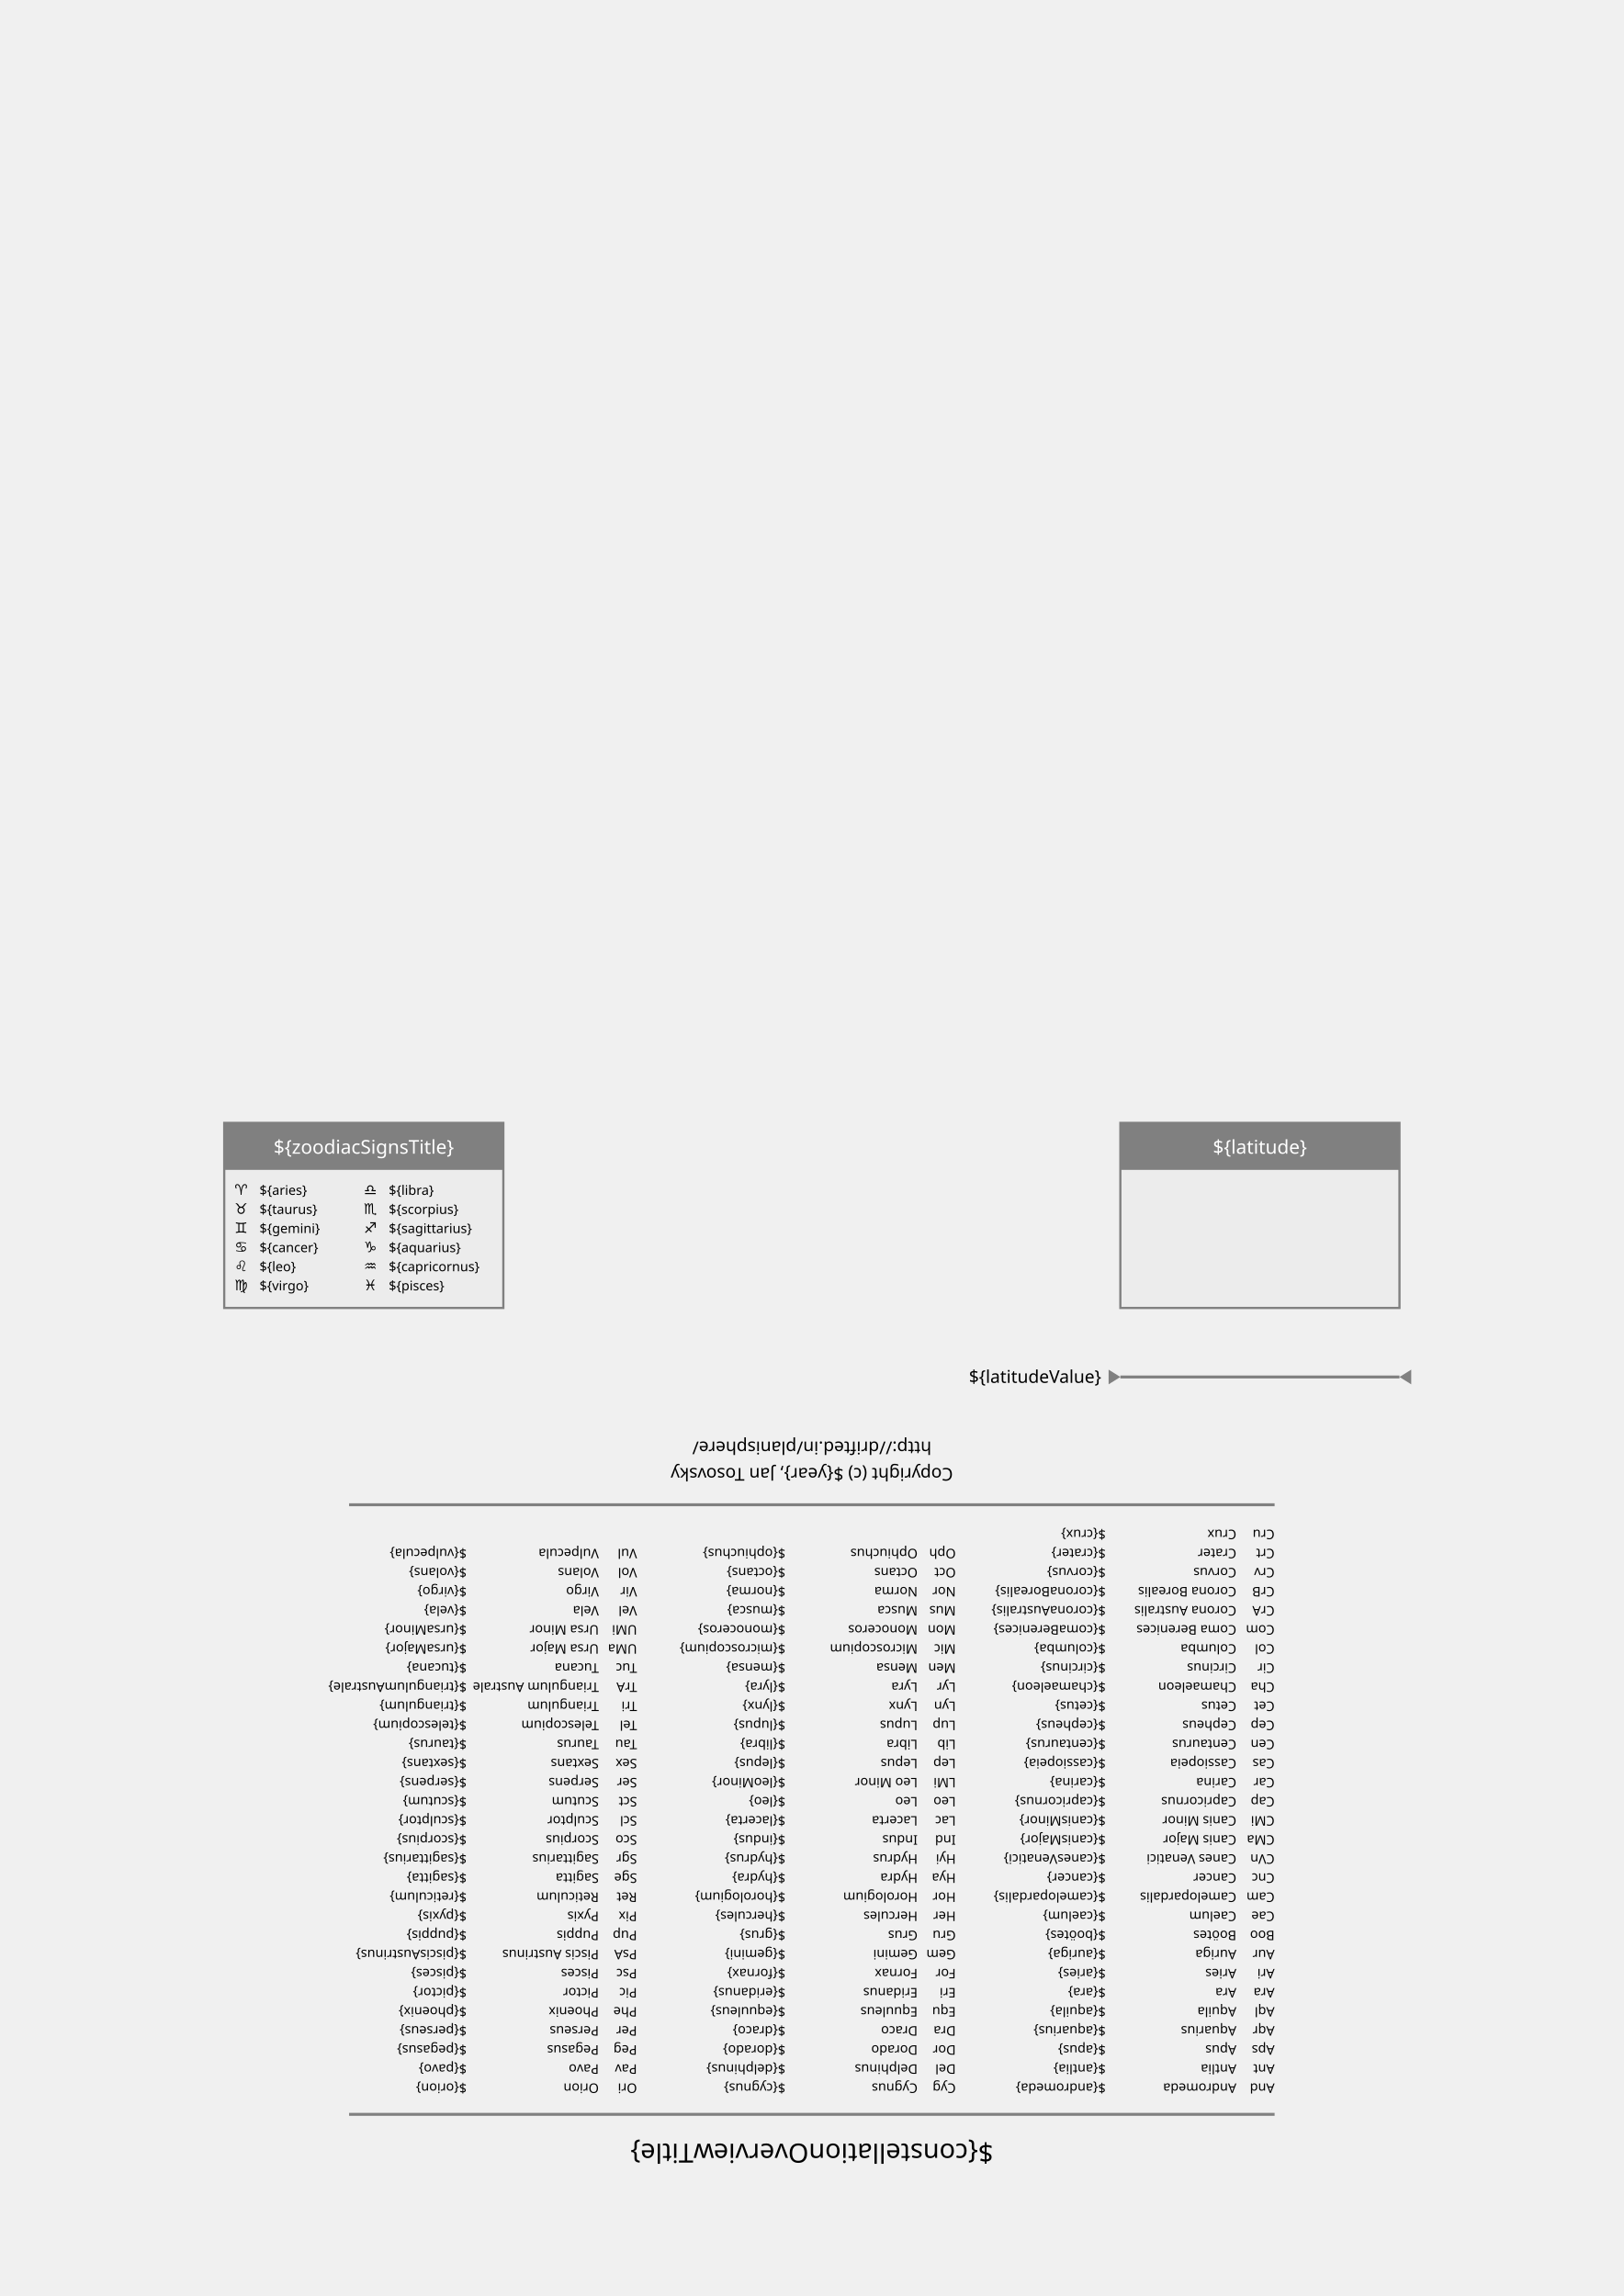
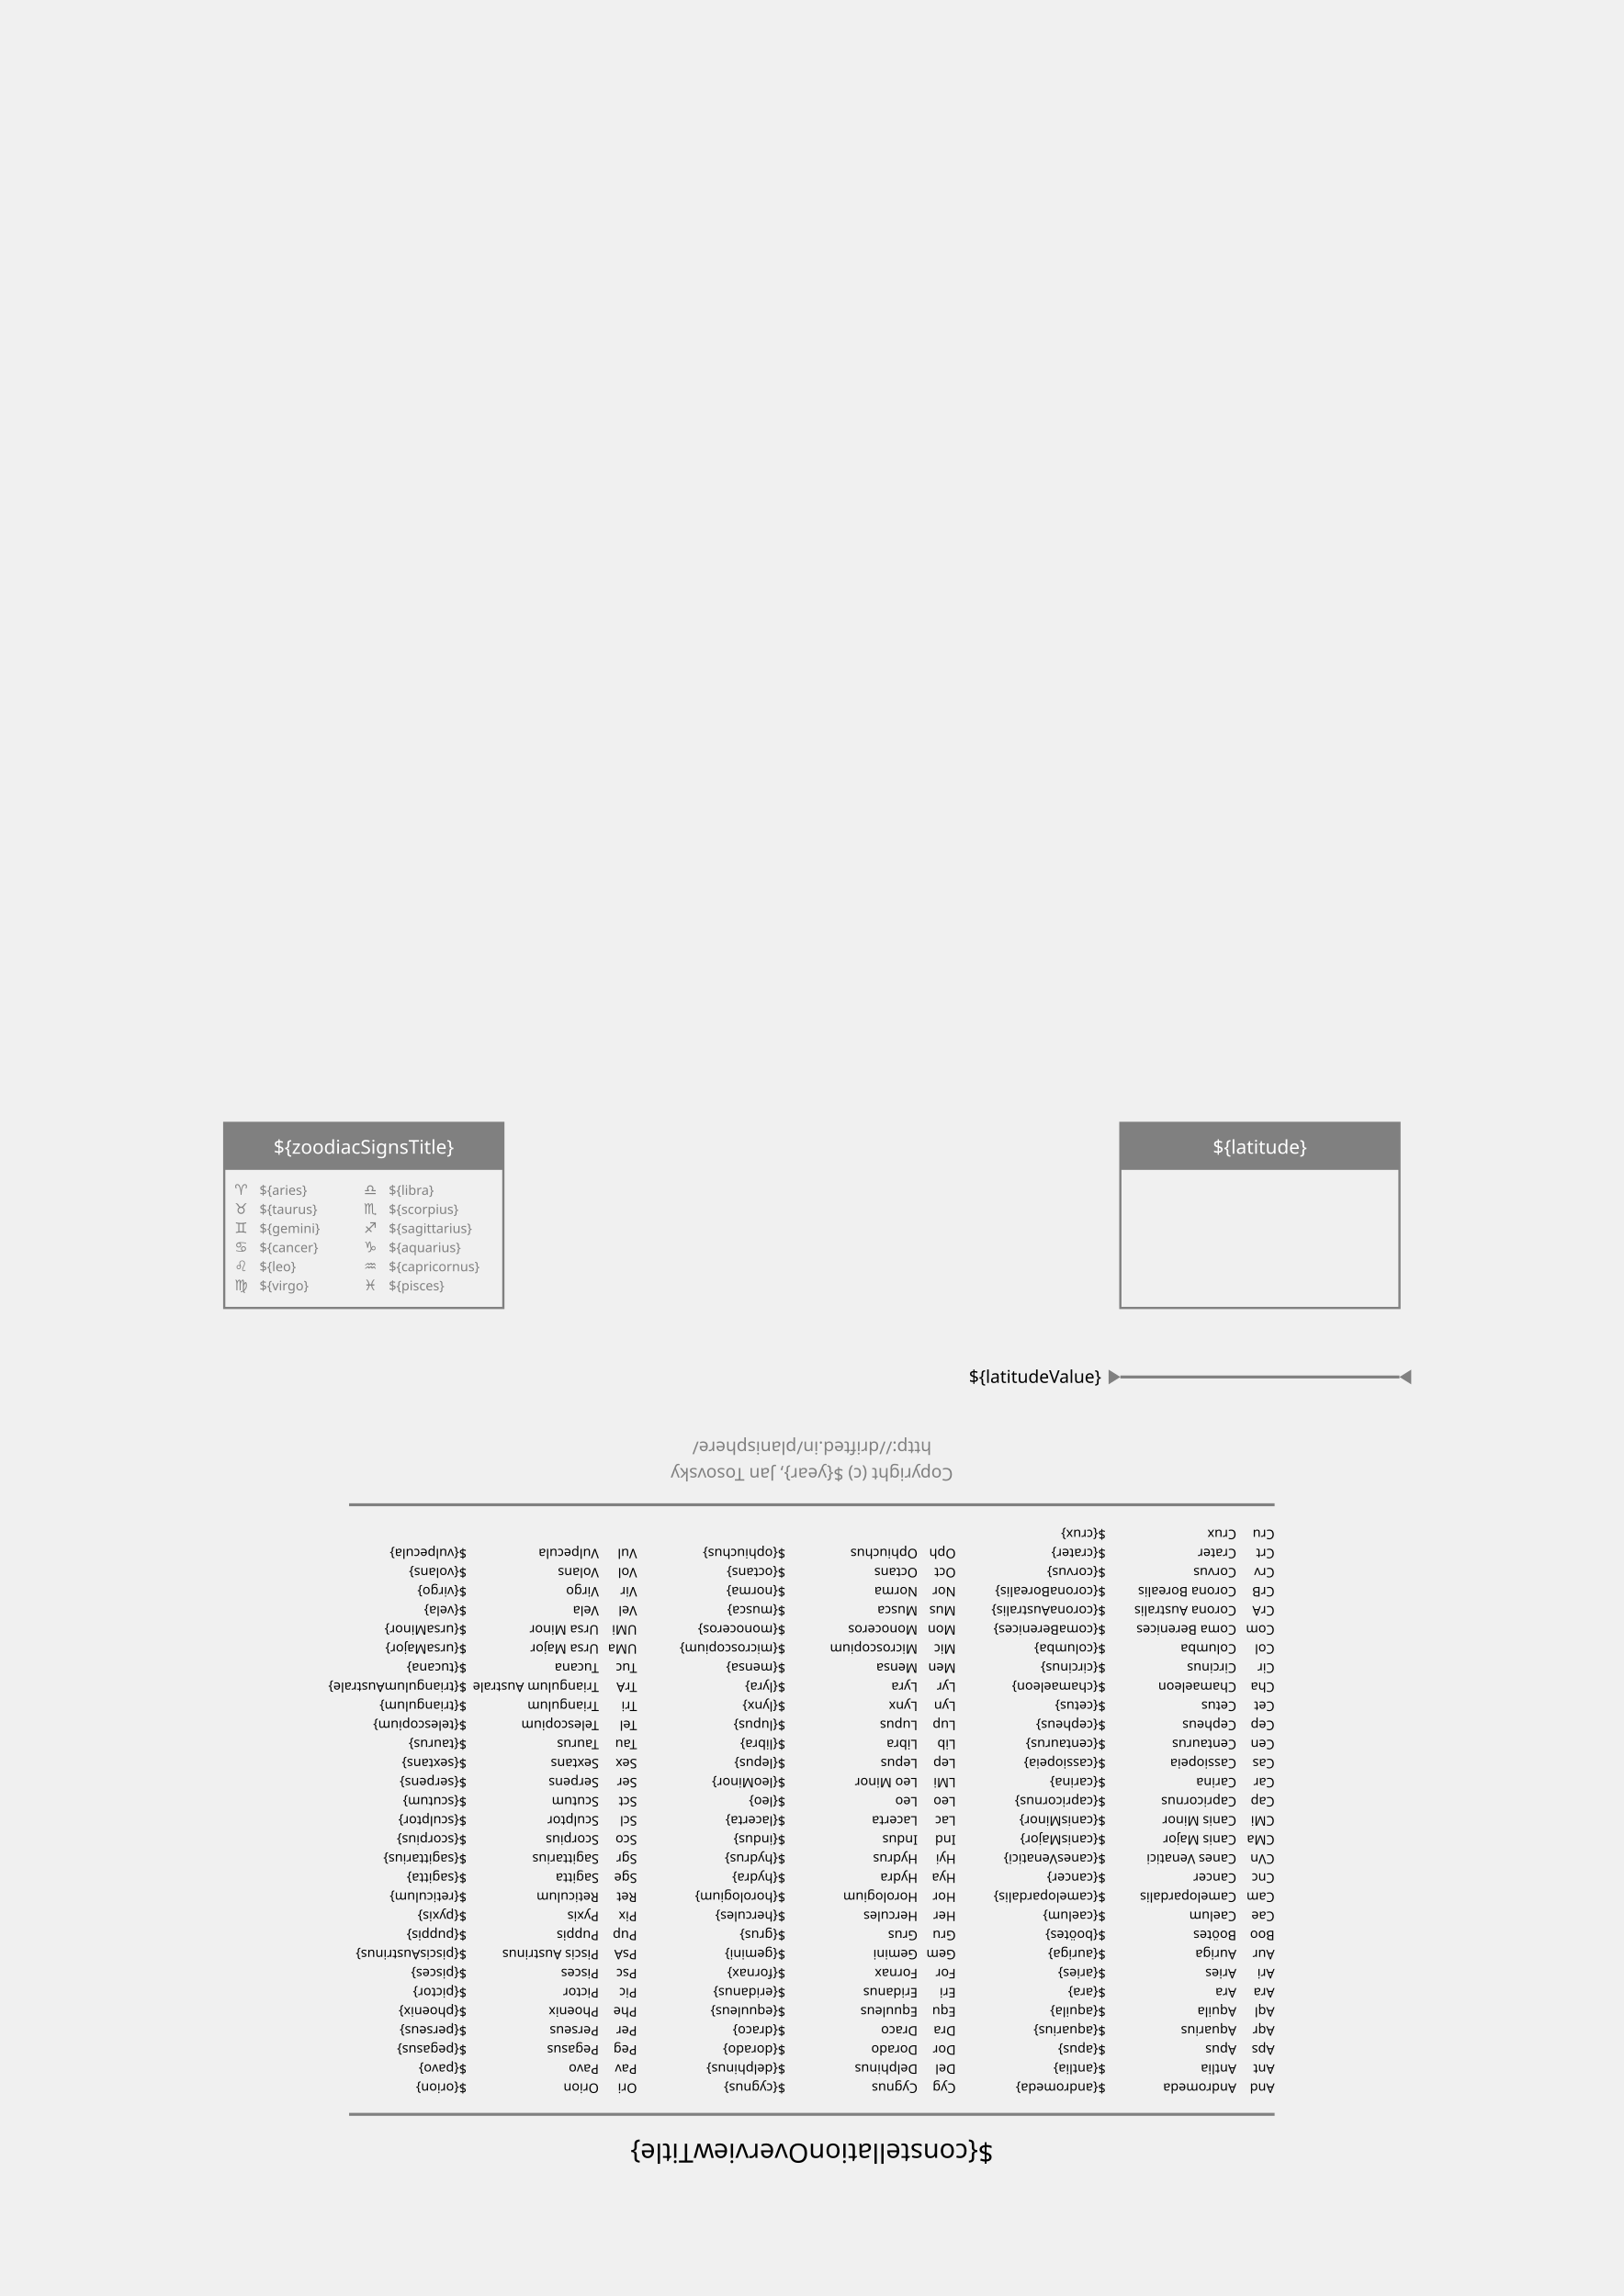
<svg xmlns="http://www.w3.org/2000/svg" xmlns:xlink="http://www.w3.org/1999/xlink" version="1.1" x="0" y="0" width="210mm" height="297mm" viewBox="0 0 840 1180">
  <defs>
    <style type="text/css" xml:space="preserve">
            
            @font-face {font-family: "${print.droid-sans.name}"; src: url(${print.droid-sans});}
            @font-face {font-family: "${print.planisphere.name}"; src: url(${print.planisphere});}
            svg {
                margin: auto;
                background: white;
                font-family: "${print.droid-sans.name}";
            }
            .invisible {
                fill: none;
                stroke: none;
            }            
            #cover {
                fill: white;
                stroke: gray;
            }
            .dialHoursMarkerMajor path {
                fill: gray;
            }
            .dialHoursMarkerMajor text {
                fill: white;
                text-anchor: middle;
                font-size: 16px;
            }
            .dialHoursMarkerMinor text {
                fill: gray;
                text-anchor: middle;
                font-size: 12px;
            }
            .dialHoursMarkerHalf {
                fill: black;
            }
            .cardinalPointLabel {
                font-size: 18px;
                fill: gray;
                stroke: none;
                text-anchor: middle;
            }
            .cardinalPointTick,
            .mapAreaBorder {
                fill: white;
                stroke: gray;
                stroke-width: 3;
            }
            .bendLine {
                stroke: gray;
                stroke-width: 1;
                stroke-dasharray: 8 10;
                stroke-linecap: round;
                fill: none;
            }
            .pinMark {
                stroke: gray;
                stroke-width: 1;
                stroke-linecap: round;
            }
            .constellationOverview {
                font-size: 18px;
                text-anchor: middle;
                fill: black;
            }
            .constellations {
                fill: black;
                font-size: 9px;
            }
            .boxArea {
-                 fill: #ececec;
+                 fill: none;
                stroke: gray;
                stroke-width: 1.5;
            }
            .boxHeader {
                fill: gray;
                stroke: none;
            }
            .boxTitle {
                fill: white;
                font-size: 13px;
                text-anchor: middle;
            }
            .boxBody {
-                 fill: black;
+                 fill: gray;
                font-size: 9px;
            }
            .astroSymbols {
-                 fill: black;
+                 fill: gray;
                font-family: "${print.planisphere.name}";
                font-size: 10px;
            }
            .copyright {
                font-size: 12px;
                text-anchor: middle;
-                 fill: black;
+                 fill: gray;
            }
            #latitudeMarkerDef text {
                fill: black;
                font-size: 12px;
            }
            #latitudeMarkerDef path {
                fill: gray;
            }
            #latitudeMarkerDef line {
                stroke: gray;
                stroke-width: 2;
            }
            .worldmap {
-                 fill: #dadada;
-                 stroke: #dadada;
+                 fill: #C0C0C0;
+                 stroke: #C0C0C0;
            }
            
        </style>
    <path id="mapArea" d="" />
    <path id="monthsArea" d="" />
    <path id="dialMonthsLabelMajorPath" d="" />
    <path id="dialMonthsLabelMinorPath" d="" />
    <g id="dialHoursMarkerMajorSingle" class="dialHoursMarkerMajor">
      <path d="M0 0L-22.17 38.4H22.17Z" stroke="none" />
      <text y="30" x="0">#</text>
    </g>
    <g id="dialHoursMarkerMajorDouble" class="dialHoursMarkerMajor">
      <path d="M0 0L-22.17 38.4H22.17Z" stroke="none" />
      <g transform="rotate(180)">
        <text y="-20" x="0">#</text>
      </g>
    </g>
    <g id="dialHoursMarkerMinorSingle" class="dialHoursMarkerMinor">
      <text y="56" x="0">#</text>
    </g>
    <g id="dialHoursMarkerMinorDouble" class="dialHoursMarkerMinor">
      <g transform="rotate(180)">
        <text y="-45" x="0">#</text>
      </g>
    </g>
    <g id="dialHoursMarkerHalf" class="dialHoursMarkerHalf">
      <path d="M0 0L-4.434 7.68H4.434Z" stroke="none" />
    </g>
    <g id="cardinalPointLabelPaths" />
    <g id="latitudeMarkerDef">
      <text x="-13" y="4" text-anchor="end">${latitudeValue}</text>
      <path d="M0 0L-8 -5L-8 5Z" />
      <path d="M190 0L198 -5L198 5Z" />
      <line x1="0" y1="0" x2="190" y2="0" />
    </g>
  </defs>
  <g transform="translate(420, 330) scale(0.76, 0.76)">
    <g id="contentGenerated">
      <g id="frontGraphics">
        <g id="cover" />
        <g id="scales" />
        <g id="mapAreaBorder" />
      </g>
    </g>
    <g transform="translate(-240, -160) rotate(180, 240, 160) translate(240, -840)">
      <g transform="translate(0, 440)">
        <text class="copyright">Copyright (c) ${year}, Jan Tosovsky</text>
        <text y="18" class="copyright">http://drifted.in/planisphere/</text>
      </g>
      <path d="M-315 0h630" style="stroke:gray;stroke-width:2;" />
      <path d="M-315 415h630" style="stroke:gray;stroke-width:2;" />
      <g transform="translate(0, -20)">
        <text class="constellationOverview">${constellationOverviewTitle}</text>
      </g>
      <g transform="translate(-315, 21)">
        <g>
          <text class="constellations">
            <tspan x="0">And</tspan>
            <tspan x="0" dy="13">Ant</tspan>
            <tspan x="0" dy="13">Aps</tspan>
            <tspan x="0" dy="13">Aqr</tspan>
            <tspan x="0" dy="13">Aql</tspan>
            <tspan x="0" dy="13">Ara</tspan>
            <tspan x="0" dy="13">Ari</tspan>
            <tspan x="0" dy="13">Aur</tspan>
            <tspan x="0" dy="13">Boo</tspan>
            <tspan x="0" dy="13">Cae</tspan>
            <tspan x="0" dy="13">Cam</tspan>
            <tspan x="0" dy="13">Cnc</tspan>
            <tspan x="0" dy="13">CVn</tspan>
            <tspan x="0" dy="13">CMa</tspan>
            <tspan x="0" dy="13">CMi</tspan>
            <tspan x="0" dy="13">Cap</tspan>
            <tspan x="0" dy="13">Car</tspan>
            <tspan x="0" dy="13">Cas</tspan>
            <tspan x="0" dy="13">Cen</tspan>
            <tspan x="0" dy="13">Cep</tspan>
            <tspan x="0" dy="13">Cet</tspan>
            <tspan x="0" dy="13">Cha</tspan>
            <tspan x="0" dy="13">Cir</tspan>
            <tspan x="0" dy="13">Col</tspan>
            <tspan x="0" dy="13">Com</tspan>
            <tspan x="0" dy="13">CrA</tspan>
            <tspan x="0" dy="13">CrB</tspan>
            <tspan x="0" dy="13">Crv</tspan>
            <tspan x="0" dy="13">Crt</tspan>
            <tspan x="0" dy="13">Cru</tspan>
          </text>
        </g>
        <g transform="translate(26, 0)">
          <text class="constellations">
            <tspan x="0">Andromeda</tspan>
            <tspan x="0" dy="13">Antlia</tspan>
            <tspan x="0" dy="13">Apus</tspan>
            <tspan x="0" dy="13">Aquarius</tspan>
            <tspan x="0" dy="13">Aquila</tspan>
            <tspan x="0" dy="13">Ara</tspan>
            <tspan x="0" dy="13">Aries</tspan>
            <tspan x="0" dy="13">Auriga</tspan>
            <tspan x="0" dy="13">Boötes</tspan>
            <tspan x="0" dy="13">Caelum</tspan>
            <tspan x="0" dy="13">Camelopardalis</tspan>
            <tspan x="0" dy="13">Cancer</tspan>
            <tspan x="0" dy="13">Canes Venatici</tspan>
            <tspan x="0" dy="13">Canis Major</tspan>
            <tspan x="0" dy="13">Canis Minor</tspan>
            <tspan x="0" dy="13">Capricornus</tspan>
            <tspan x="0" dy="13">Carina</tspan>
            <tspan x="0" dy="13">Cassiopeia</tspan>
            <tspan x="0" dy="13">Centaurus</tspan>
            <tspan x="0" dy="13">Cepheus</tspan>
            <tspan x="0" dy="13">Cetus</tspan>
            <tspan x="0" dy="13">Chamaeleon</tspan>
            <tspan x="0" dy="13">Circinus</tspan>
            <tspan x="0" dy="13">Columba</tspan>
            <tspan x="0" dy="13">Coma Berenices</tspan>
            <tspan x="0" dy="13">Corona Australis</tspan>
            <tspan x="0" dy="13">Corona Borealis</tspan>
            <tspan x="0" dy="13">Corvus</tspan>
            <tspan x="0" dy="13">Crater</tspan>
            <tspan x="0" dy="13">Crux</tspan>
          </text>
        </g>
        <g transform="translate(115, 0)">
          <text class="constellations">
            <tspan x="0">${andromeda}</tspan>
            <tspan x="0" dy="13">${antlia}</tspan>
            <tspan x="0" dy="13">${apus}</tspan>
            <tspan x="0" dy="13">${aquarius}</tspan>
            <tspan x="0" dy="13">${aquila}</tspan>
            <tspan x="0" dy="13">${ara}</tspan>
            <tspan x="0" dy="13">${aries}</tspan>
            <tspan x="0" dy="13">${auriga}</tspan>
            <tspan x="0" dy="13">${boötes}</tspan>
            <tspan x="0" dy="13">${caelum}</tspan>
            <tspan x="0" dy="13">${camelopardalis}</tspan>
            <tspan x="0" dy="13">${cancer}</tspan>
            <tspan x="0" dy="13">${canesVenatici}</tspan>
            <tspan x="0" dy="13">${canisMajor}</tspan>
            <tspan x="0" dy="13">${canisMinor}</tspan>
            <tspan x="0" dy="13">${capricornus}</tspan>
            <tspan x="0" dy="13">${carina}</tspan>
            <tspan x="0" dy="13">${cassiopeia}</tspan>
            <tspan x="0" dy="13">${centaurus}</tspan>
            <tspan x="0" dy="13">${cepheus}</tspan>
            <tspan x="0" dy="13">${cetus}</tspan>
            <tspan x="0" dy="13">${chamaeleon}</tspan>
            <tspan x="0" dy="13">${circinus}</tspan>
            <tspan x="0" dy="13">${columba}</tspan>
            <tspan x="0" dy="13">${comaBerenices}</tspan>
            <tspan x="0" dy="13">${coronaAustralis}</tspan>
            <tspan x="0" dy="13">${coronaBorealis}</tspan>
            <tspan x="0" dy="13">${corvus}</tspan>
            <tspan x="0" dy="13">${crater}</tspan>
            <tspan x="0" dy="13">${crux}</tspan>
          </text>
        </g>
        <g transform="translate(217, 0)">
          <text class="constellations">
            <tspan x="0">Cyg</tspan>
            <tspan x="0" dy="13">Del</tspan>
            <tspan x="0" dy="13">Dor</tspan>
            <tspan x="0" dy="13">Dra</tspan>
            <tspan x="0" dy="13">Equ</tspan>
            <tspan x="0" dy="13">Eri</tspan>
            <tspan x="0" dy="13">For</tspan>
            <tspan x="0" dy="13">Gem</tspan>
            <tspan x="0" dy="13">Gru</tspan>
            <tspan x="0" dy="13">Her</tspan>
            <tspan x="0" dy="13">Hor</tspan>
            <tspan x="0" dy="13">Hya</tspan>
            <tspan x="0" dy="13">Hyi</tspan>
            <tspan x="0" dy="13">Ind</tspan>
            <tspan x="0" dy="13">Lac</tspan>
            <tspan x="0" dy="13">Leo</tspan>
            <tspan x="0" dy="13">LMi</tspan>
            <tspan x="0" dy="13">Lep</tspan>
            <tspan x="0" dy="13">Lib</tspan>
            <tspan x="0" dy="13">Lup</tspan>
            <tspan x="0" dy="13">Lyn</tspan>
            <tspan x="0" dy="13">Lyr</tspan>
            <tspan x="0" dy="13">Men</tspan>
            <tspan x="0" dy="13">Mic</tspan>
            <tspan x="0" dy="13">Mon</tspan>
            <tspan x="0" dy="13">Mus</tspan>
            <tspan x="0" dy="13">Nor</tspan>
            <tspan x="0" dy="13">Oct</tspan>
            <tspan x="0" dy="13">Oph</tspan>
          </text>
        </g>
        <g transform="translate(243, 0)">
          <text class="constellations">
            <tspan x="0">Cygnus</tspan>
            <tspan x="0" dy="13">Delphinus</tspan>
            <tspan x="0" dy="13">Dorado</tspan>
            <tspan x="0" dy="13">Draco</tspan>
            <tspan x="0" dy="13">Equuleus</tspan>
            <tspan x="0" dy="13">Eridanus</tspan>
            <tspan x="0" dy="13">Fornax</tspan>
            <tspan x="0" dy="13">Gemini</tspan>
            <tspan x="0" dy="13">Grus</tspan>
            <tspan x="0" dy="13">Hercules</tspan>
            <tspan x="0" dy="13">Horologium</tspan>
            <tspan x="0" dy="13">Hydra</tspan>
            <tspan x="0" dy="13">Hydrus</tspan>
            <tspan x="0" dy="13">Indus</tspan>
            <tspan x="0" dy="13">Lacerta</tspan>
            <tspan x="0" dy="13">Leo</tspan>
            <tspan x="0" dy="13">Leo Minor</tspan>
            <tspan x="0" dy="13">Lepus</tspan>
            <tspan x="0" dy="13">Libra</tspan>
            <tspan x="0" dy="13">Lupus</tspan>
            <tspan x="0" dy="13">Lynx</tspan>
            <tspan x="0" dy="13">Lyra</tspan>
            <tspan x="0" dy="13">Mensa</tspan>
            <tspan x="0" dy="13">Microscopium</tspan>
            <tspan x="0" dy="13">Monoceros</tspan>
            <tspan x="0" dy="13">Musca</tspan>
            <tspan x="0" dy="13">Norma</tspan>
            <tspan x="0" dy="13">Octans</tspan>
            <tspan x="0" dy="13">Ophiuchus</tspan>
          </text>
        </g>
        <g transform="translate(333, 0)">
          <text class="constellations">
            <tspan x="0">${cygnus}</tspan>
            <tspan x="0" dy="13">${delphinus}</tspan>
            <tspan x="0" dy="13">${dorado}</tspan>
            <tspan x="0" dy="13">${draco}</tspan>
            <tspan x="0" dy="13">${equuleus}</tspan>
            <tspan x="0" dy="13">${eridanus}</tspan>
            <tspan x="0" dy="13">${fornax}</tspan>
            <tspan x="0" dy="13">${gemini}</tspan>
            <tspan x="0" dy="13">${grus}</tspan>
            <tspan x="0" dy="13">${hercules}</tspan>
            <tspan x="0" dy="13">${horologium}</tspan>
            <tspan x="0" dy="13">${hydra}</tspan>
            <tspan x="0" dy="13">${hydrus}</tspan>
            <tspan x="0" dy="13">${indus}</tspan>
            <tspan x="0" dy="13">${lacerta}</tspan>
            <tspan x="0" dy="13">${leo}</tspan>
            <tspan x="0" dy="13">${leoMinor}</tspan>
            <tspan x="0" dy="13">${lepus}</tspan>
            <tspan x="0" dy="13">${libra}</tspan>
            <tspan x="0" dy="13">${lupus}</tspan>
            <tspan x="0" dy="13">${lynx}</tspan>
            <tspan x="0" dy="13">${lyra}</tspan>
            <tspan x="0" dy="13">${mensa}</tspan>
            <tspan x="0" dy="13">${microscopium}</tspan>
            <tspan x="0" dy="13">${monoceros}</tspan>
            <tspan x="0" dy="13">${musca}</tspan>
            <tspan x="0" dy="13">${norma}</tspan>
            <tspan x="0" dy="13">${octans}</tspan>
            <tspan x="0" dy="13">${ophiuchus}</tspan>
          </text>
        </g>
        <g transform="translate(434, 0)">
          <text class="constellations">
            <tspan x="0">Ori</tspan>
            <tspan x="0" dy="13">Pav</tspan>
            <tspan x="0" dy="13">Peg</tspan>
            <tspan x="0" dy="13">Per</tspan>
            <tspan x="0" dy="13">Phe</tspan>
            <tspan x="0" dy="13">Pic</tspan>
            <tspan x="0" dy="13">Psc</tspan>
            <tspan x="0" dy="13">PsA</tspan>
            <tspan x="0" dy="13">Pup</tspan>
            <tspan x="0" dy="13">Pix</tspan>
            <tspan x="0" dy="13">Ret</tspan>
            <tspan x="0" dy="13">Sge</tspan>
            <tspan x="0" dy="13">Sgr</tspan>
            <tspan x="0" dy="13">Sco</tspan>
            <tspan x="0" dy="13">Scl</tspan>
            <tspan x="0" dy="13">Sct</tspan>
            <tspan x="0" dy="13">Ser</tspan>
            <tspan x="0" dy="13">Sex</tspan>
            <tspan x="0" dy="13">Tau</tspan>
            <tspan x="0" dy="13">Tel</tspan>
            <tspan x="0" dy="13">Tri</tspan>
            <tspan x="0" dy="13">TrA</tspan>
            <tspan x="0" dy="13">Tuc</tspan>
            <tspan x="0" dy="13">UMa</tspan>
            <tspan x="0" dy="13">UMi</tspan>
            <tspan x="0" dy="13">Vel</tspan>
            <tspan x="0" dy="13">Vir</tspan>
            <tspan x="0" dy="13">Vol</tspan>
            <tspan x="0" dy="13">Vul</tspan>
          </text>
        </g>
        <g transform="translate(460, 0)">
          <text class="constellations">
            <tspan x="0">Orion</tspan>
            <tspan x="0" dy="13">Pavo</tspan>
            <tspan x="0" dy="13">Pegasus</tspan>
            <tspan x="0" dy="13">Perseus</tspan>
            <tspan x="0" dy="13">Phoenix</tspan>
            <tspan x="0" dy="13">Pictor</tspan>
            <tspan x="0" dy="13">Pisces</tspan>
            <tspan x="0" dy="13">Piscis Austrinus</tspan>
            <tspan x="0" dy="13">Puppis</tspan>
            <tspan x="0" dy="13">Pyxis</tspan>
            <tspan x="0" dy="13">Reticulum</tspan>
            <tspan x="0" dy="13">Sagitta</tspan>
            <tspan x="0" dy="13">Sagittarius</tspan>
            <tspan x="0" dy="13">Scorpius</tspan>
            <tspan x="0" dy="13">Sculptor</tspan>
            <tspan x="0" dy="13">Scutum</tspan>
            <tspan x="0" dy="13">Serpens</tspan>
            <tspan x="0" dy="13">Sextans</tspan>
            <tspan x="0" dy="13">Taurus</tspan>
            <tspan x="0" dy="13">Telescopium</tspan>
            <tspan x="0" dy="13">Triangulum</tspan>
            <tspan x="0" dy="13">Triangulum Australe</tspan>
            <tspan x="0" dy="13">Tucana</tspan>
            <tspan x="0" dy="13">Ursa Major</tspan>
            <tspan x="0" dy="13">Ursa Minor</tspan>
            <tspan x="0" dy="13">Vela</tspan>
            <tspan x="0" dy="13">Virgo</tspan>
            <tspan x="0" dy="13">Volans</tspan>
            <tspan x="0" dy="13">Vulpecula</tspan>
          </text>
        </g>
        <g transform="translate(550, 0)">
          <text class="constellations">
            <tspan x="0">${orion}</tspan>
            <tspan x="0" dy="13">${pavo}</tspan>
            <tspan x="0" dy="13">${pegasus}</tspan>
            <tspan x="0" dy="13">${perseus}</tspan>
            <tspan x="0" dy="13">${phoenix}</tspan>
            <tspan x="0" dy="13">${pictor}</tspan>
            <tspan x="0" dy="13">${pisces}</tspan>
            <tspan x="0" dy="13">${piscisAustrinus}</tspan>
            <tspan x="0" dy="13">${puppis}</tspan>
            <tspan x="0" dy="13">${pyxis}</tspan>
            <tspan x="0" dy="13">${reticulum}</tspan>
            <tspan x="0" dy="13">${sagitta}</tspan>
            <tspan x="0" dy="13">${sagittarius}</tspan>
            <tspan x="0" dy="13">${scorpius}</tspan>
            <tspan x="0" dy="13">${sculptor}</tspan>
            <tspan x="0" dy="13">${scutum}</tspan>
            <tspan x="0" dy="13">${serpens}</tspan>
            <tspan x="0" dy="13">${sextans}</tspan>
            <tspan x="0" dy="13">${taurus}</tspan>
            <tspan x="0" dy="13">${telescopium}</tspan>
            <tspan x="0" dy="13">${triangulum}</tspan>
            <tspan x="0" dy="13">${triangulumAustrale}</tspan>
            <tspan x="0" dy="13">${tucana}</tspan>
            <tspan x="0" dy="13">${ursaMajor}</tspan>
            <tspan x="0" dy="13">${ursaMinor}</tspan>
            <tspan x="0" dy="13">${vela}</tspan>
            <tspan x="0" dy="13">${virgo}</tspan>
            <tspan x="0" dy="13">${volans}</tspan>
            <tspan x="0" dy="13">${vulpecula}</tspan>
          </text>
        </g>
      </g>
    </g>
    <g transform="translate(-400, 325)">
      <g id="objectSymbolsBox">
        <rect class="boxArea" x="0" y="0" width="190" height="126" />
        <rect class="boxHeader" x="0" y="0" width="190" height="32" />
        <text x="95" y="21" class="boxTitle">${zoodiacSignsTitle}</text>
        <g transform="translate(7, 36)" class="astroSymbols">
          <text>
            <tspan x="0" dy="13">♈</tspan>
            <tspan x="0" dy="13">♉</tspan>
            <tspan x="0" dy="13">♊</tspan>
            <tspan x="0" dy="13">♋</tspan>
            <tspan x="0" dy="13">♌</tspan>
            <tspan x="0" dy="13">♍</tspan>
          </text>
        </g>
        <g transform="translate(24, 36)" class="boxBody">
          <text>
            <tspan x="0" dy="13">${aries}</tspan>
            <tspan x="0" dy="13">${taurus}</tspan>
            <tspan x="0" dy="13">${gemini}</tspan>
            <tspan x="0" dy="13">${cancer}</tspan>
            <tspan x="0" dy="13">${leo}</tspan>
            <tspan x="0" dy="13">${virgo}</tspan>
          </text>
        </g>
        <g transform="translate(95, 36)" class="astroSymbols">
          <text>
            <tspan x="0" dy="13">♎</tspan>
            <tspan x="0" dy="13">♏</tspan>
            <tspan x="0" dy="13">♐</tspan>
            <tspan x="0" dy="13">♑</tspan>
            <tspan x="0" dy="13">♒</tspan>
            <tspan x="0" dy="13">♓</tspan>
          </text>
        </g>
        <g transform="translate(112, 36)" class="boxBody">
          <text>
            <tspan x="0" dy="13">${libra}</tspan>
            <tspan x="0" dy="13">${scorpius}</tspan>
            <tspan x="0" dy="13">${sagittarius}</tspan>
            <tspan x="0" dy="13">${aquarius}</tspan>
            <tspan x="0" dy="13">${capricornus}</tspan>
            <tspan x="0" dy="13">${pisces}</tspan>
          </text>
        </g>
      </g>
    </g>
    <g transform="translate(210, 325)">
      <g id="latitudeBox">
        <rect class="boxArea" x="0" y="0" width="190" height="126" />
        <rect class="boxHeader" x="0" y="0" width="190" height="32" />
        <text x="95" y="21" class="boxTitle">${latitude}</text>
        <g transform="translate(0.75, 32)">
          <g id="worldmap" />
        </g>
        <g transform="translate(0, 80)">
          <use id="latitudeMarker" x="0" y="93" xlink:href="#latitudeMarkerDef" />
        </g>
      </g>
    </g>
  </g>
</svg>
